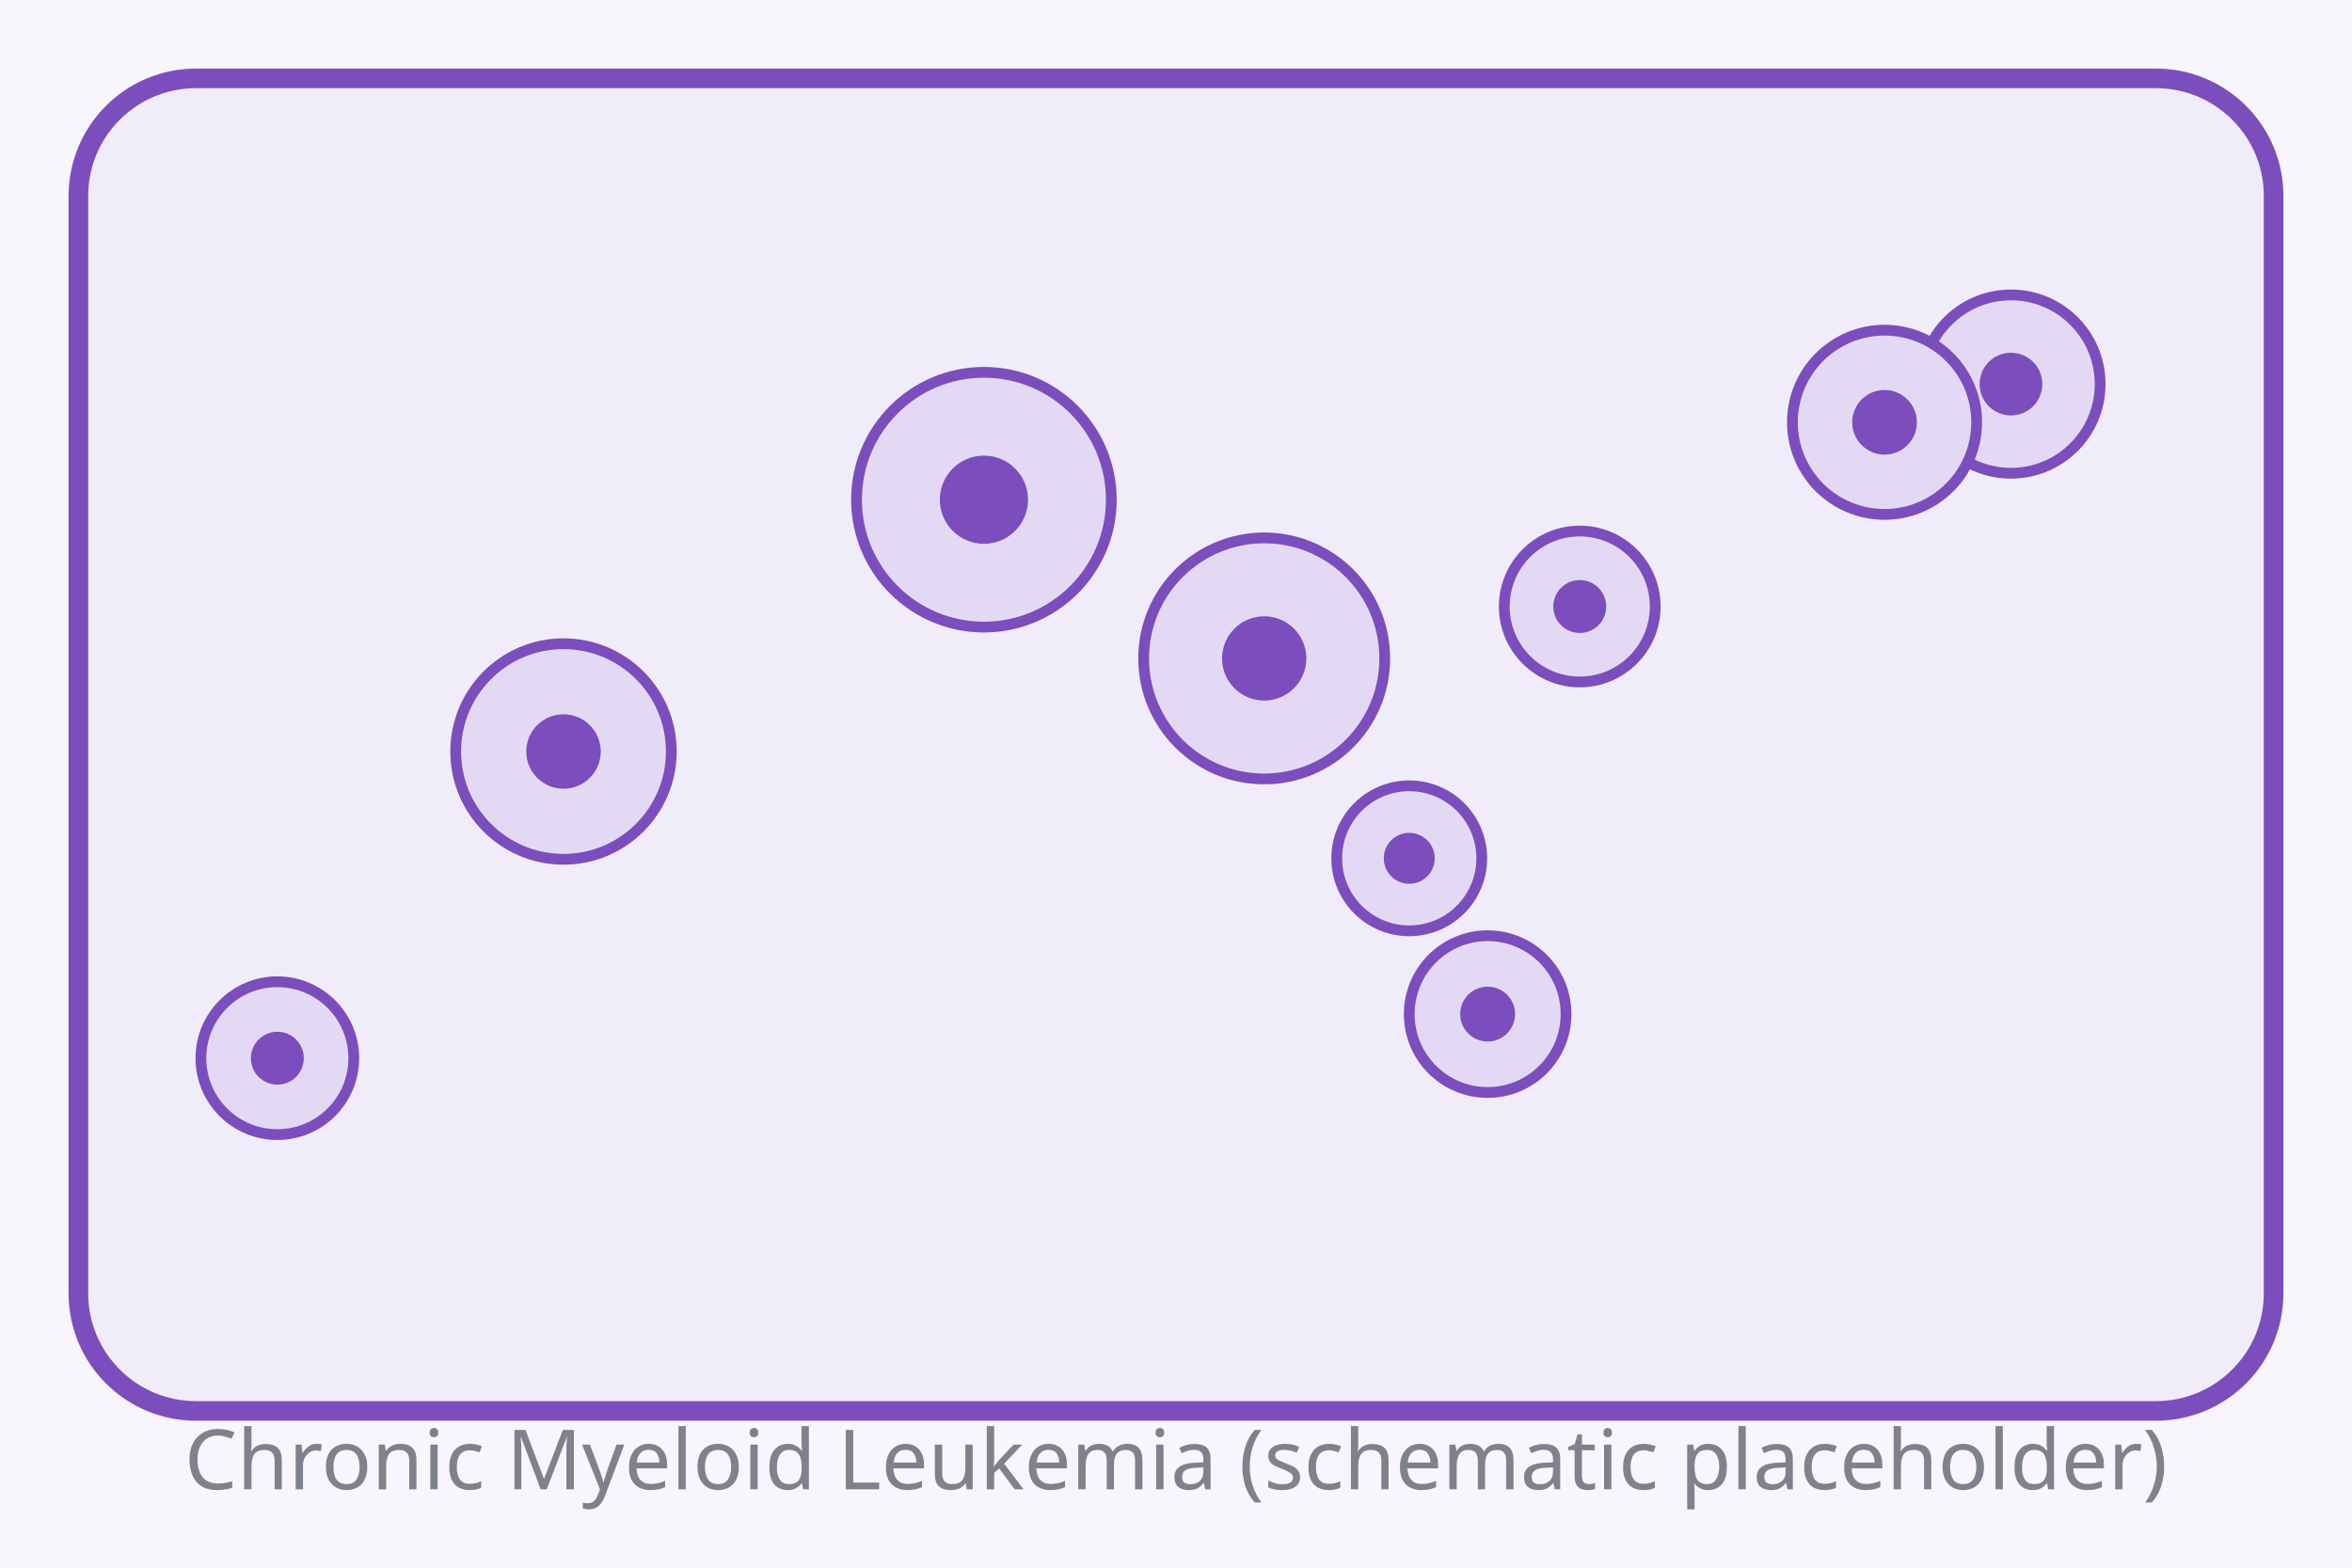
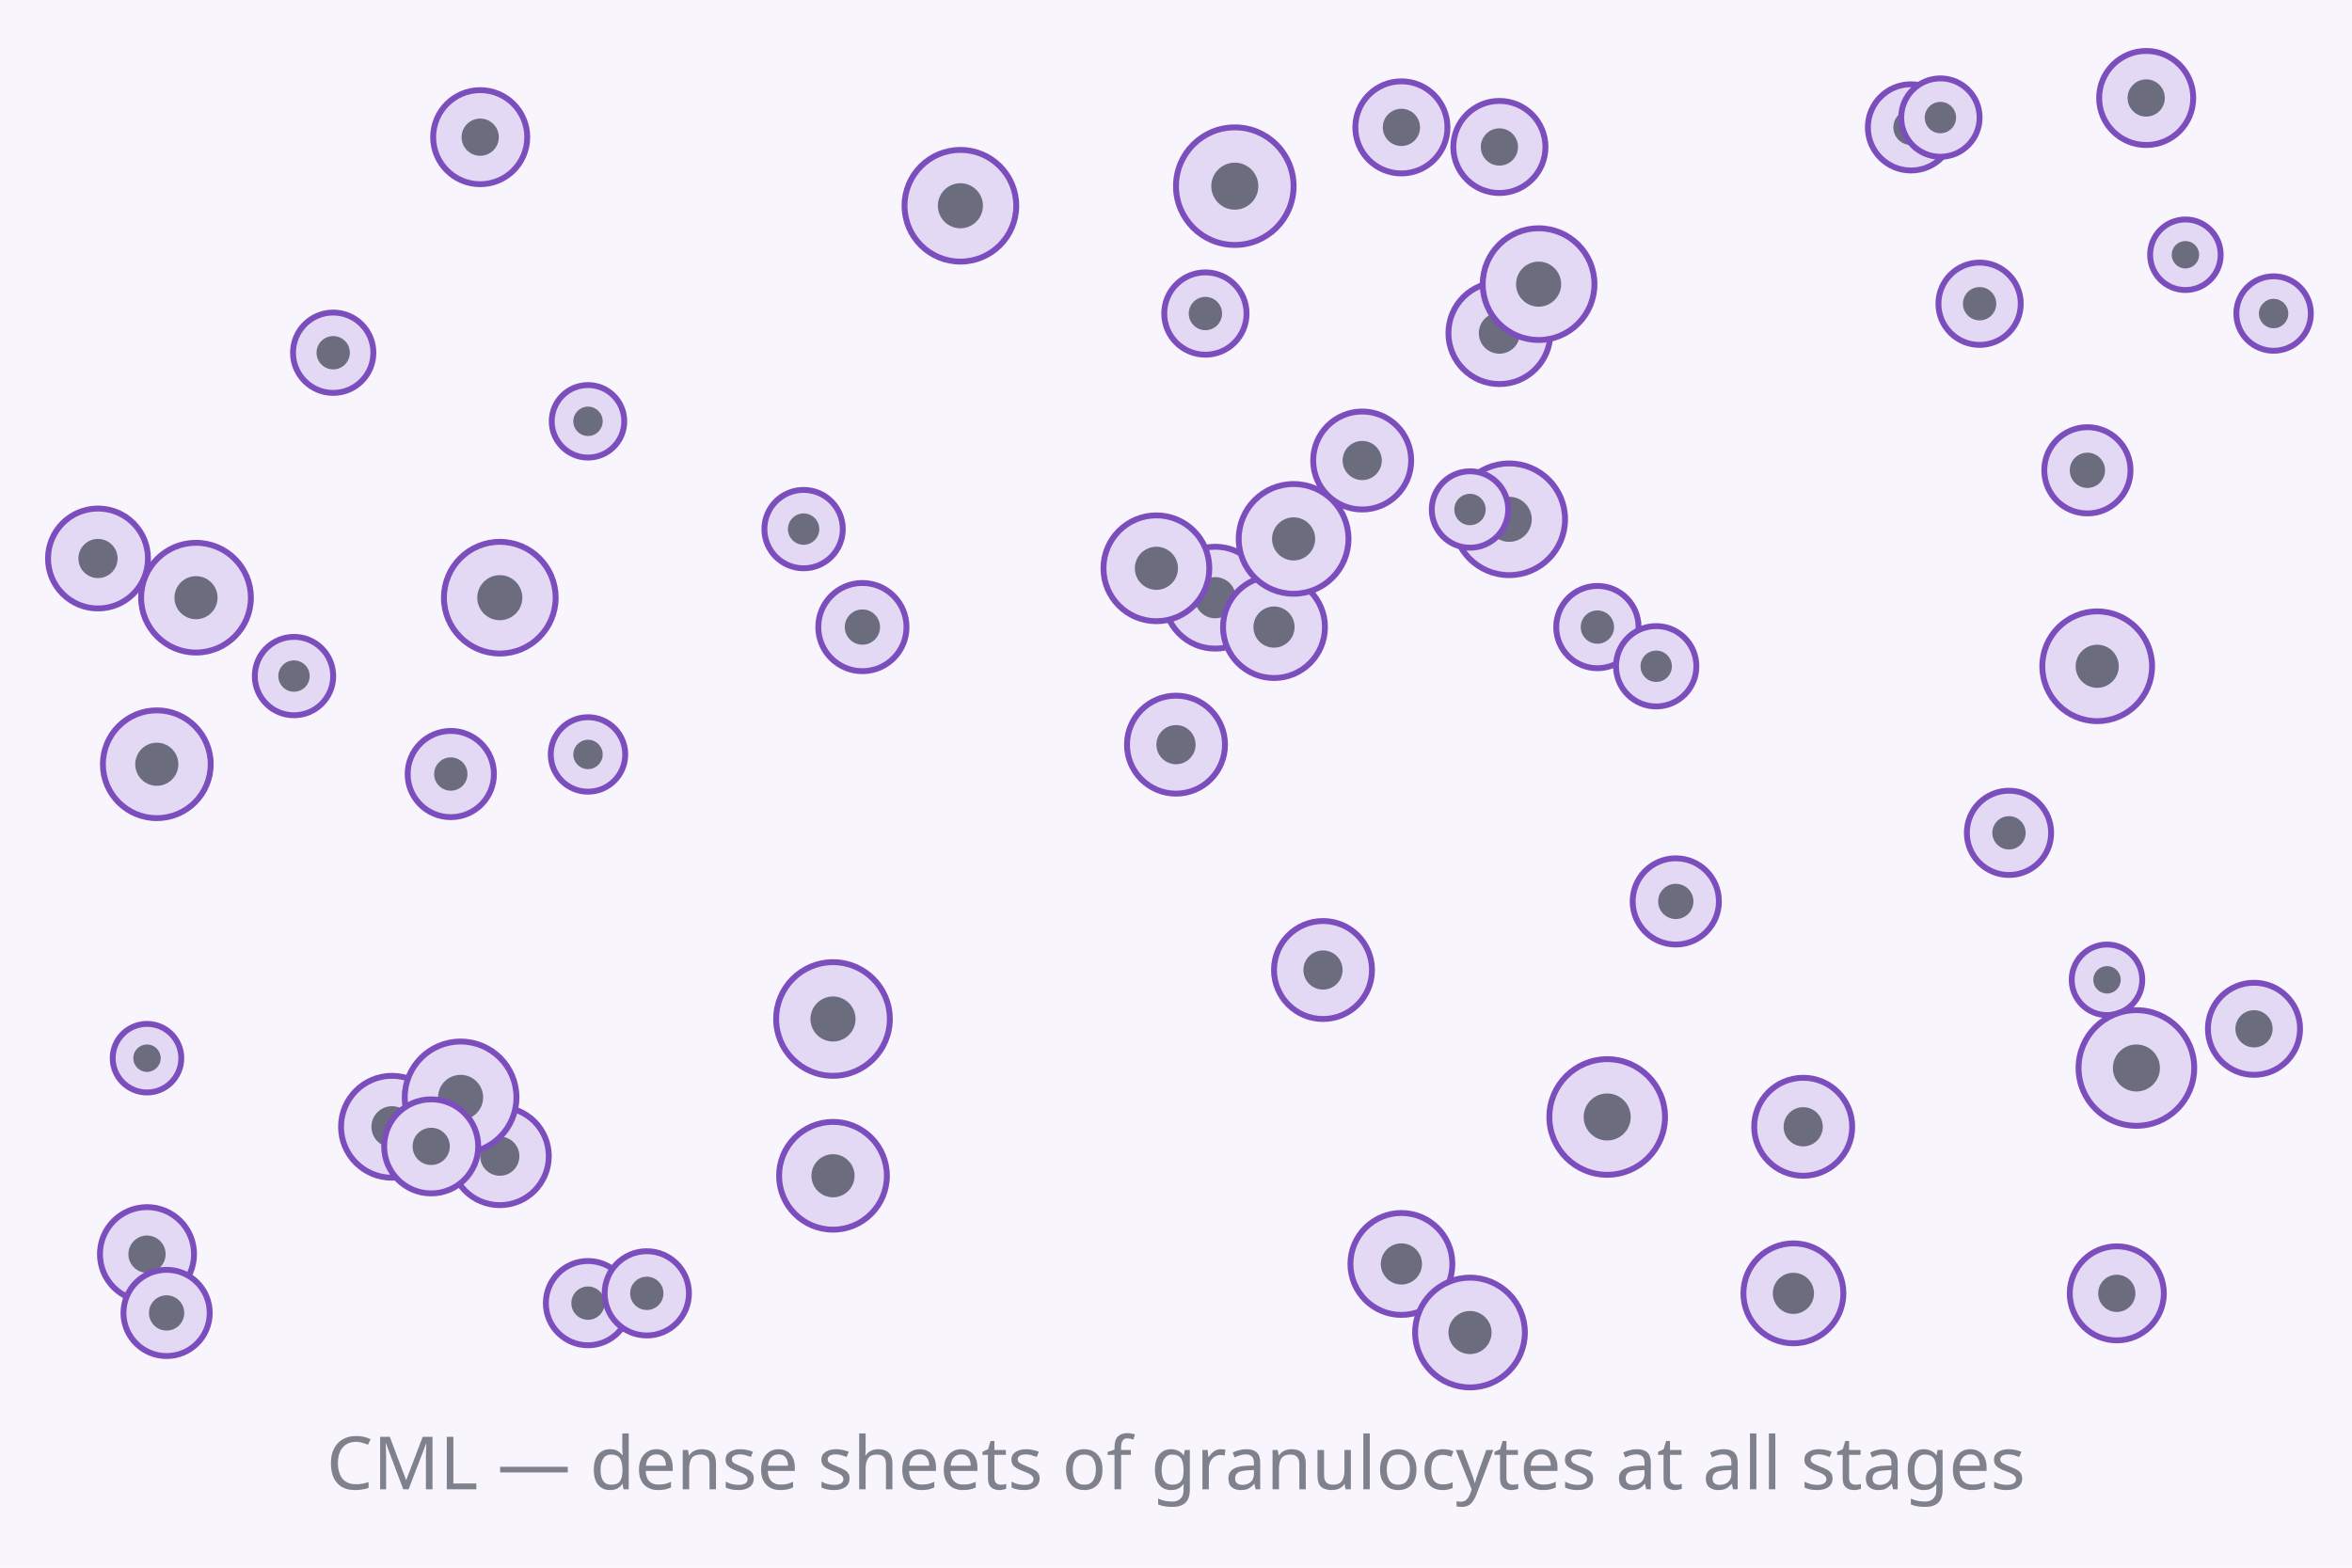
<svg xmlns="http://www.w3.org/2000/svg" viewBox="0 0 240 160" width="240" height="160">
  <rect width="240" height="160" fill="#f8f5fc" />
-   <rect x="8" y="8" width="224" height="136" rx="12" fill="#F1ECFA" stroke="#7C4DBC" stroke-width="2" />
-   <circle cx="205.2" cy="39.2" r="9.1" fill="#E4D9F5" stroke="#7C4DBC" stroke-width="1.1" />
-   <circle cx="205.2" cy="39.2" r="3.2" fill="#7C4DBC" />
-   <circle cx="129.0" cy="67.2" r="12.3" fill="#E4D9F5" stroke="#7C4DBC" stroke-width="1.1" />
-   <circle cx="129.0" cy="67.2" r="4.3" fill="#7C4DBC" />
-   <circle cx="100.4" cy="51.0" r="13.0" fill="#E4D9F5" stroke="#7C4DBC" stroke-width="1.1" />
-   <circle cx="100.4" cy="51.0" r="4.5" fill="#7C4DBC" />
-   <circle cx="151.8" cy="103.5" r="8.0" fill="#E4D9F5" stroke="#7C4DBC" stroke-width="1.1" />
-   <circle cx="151.8" cy="103.5" r="2.8" fill="#7C4DBC" />
-   <circle cx="28.3" cy="108.0" r="7.8" fill="#E4D9F5" stroke="#7C4DBC" stroke-width="1.1" />
-   <circle cx="28.3" cy="108.0" r="2.7" fill="#7C4DBC" />
-   <circle cx="161.2" cy="61.9" r="7.7" fill="#E4D9F5" stroke="#7C4DBC" stroke-width="1.1" />
-   <circle cx="161.2" cy="61.9" r="2.7" fill="#7C4DBC" />
-   <circle cx="57.5" cy="76.7" r="11.0" fill="#E4D9F5" stroke="#7C4DBC" stroke-width="1.1" />
-   <circle cx="57.5" cy="76.7" r="3.8" fill="#7C4DBC" />
-   <circle cx="192.3" cy="43.1" r="9.4" fill="#E4D9F5" stroke="#7C4DBC" stroke-width="1.1" />
-   <circle cx="192.3" cy="43.1" r="3.3" fill="#7C4DBC" />
-   <circle cx="143.8" cy="87.6" r="7.4" fill="#E4D9F5" stroke="#7C4DBC" stroke-width="1.1" />
-   <circle cx="143.8" cy="87.6" r="2.6" fill="#7C4DBC" />
-   <text x="120.0" y="152" font-family="sans-serif" font-size="8.5" fill="#1b2430" text-anchor="middle" opacity="0.55">Chronic Myeloid Leukemia (schematic placeholder)</text>
+   <circle cx="223" cy="26" r="3.6" fill="#E4D9F5" stroke="#7C4DBC" stroke-width="0.6" />
+   <circle cx="223" cy="26" r="1.4" fill="#1b2430" opacity="0.6" />
+   <circle cx="232" cy="32" r="3.8" fill="#E4D9F5" stroke="#7C4DBC" stroke-width="0.6" />
+   <circle cx="232" cy="32" r="1.5" fill="#1b2430" opacity="0.6" />
+   <circle cx="154" cy="53" r="5.7" fill="#E4D9F5" stroke="#7C4DBC" stroke-width="0.6" />
+   <circle cx="154" cy="53" r="2.3" fill="#1b2430" opacity="0.6" />
+   <circle cx="60" cy="133" r="4.3" fill="#E4D9F5" stroke="#7C4DBC" stroke-width="0.6" />
+   <circle cx="60" cy="133" r="1.7" fill="#1b2430" opacity="0.6" />
+   <circle cx="143" cy="129" r="5.2" fill="#E4D9F5" stroke="#7C4DBC" stroke-width="0.6" />
+   <circle cx="143" cy="129" r="2.1" fill="#1b2430" opacity="0.6" />
+   <circle cx="215" cy="100" r="3.6" fill="#E4D9F5" stroke="#7C4DBC" stroke-width="0.6" />
+   <circle cx="215" cy="100" r="1.4" fill="#1b2430" opacity="0.6" />
+   <circle cx="205" cy="85" r="4.3" fill="#E4D9F5" stroke="#7C4DBC" stroke-width="0.6" />
+   <circle cx="205" cy="85" r="1.7" fill="#1b2430" opacity="0.6" />
+   <circle cx="51" cy="118" r="5.0" fill="#E4D9F5" stroke="#7C4DBC" stroke-width="0.6" />
+   <circle cx="51" cy="118" r="2.0" fill="#1b2430" opacity="0.6" />
+   <circle cx="218" cy="109" r="5.9" fill="#E4D9F5" stroke="#7C4DBC" stroke-width="0.6" />
+   <circle cx="218" cy="109" r="2.4" fill="#1b2430" opacity="0.6" />
+   <circle cx="135" cy="99" r="5.0" fill="#E4D9F5" stroke="#7C4DBC" stroke-width="0.6" />
+   <circle cx="135" cy="99" r="2.0" fill="#1b2430" opacity="0.6" />
+   <circle cx="66" cy="132" r="4.3" fill="#E4D9F5" stroke="#7C4DBC" stroke-width="0.6" />
+   <circle cx="66" cy="132" r="1.7" fill="#1b2430" opacity="0.6" />
+   <circle cx="183" cy="132" r="5.1" fill="#E4D9F5" stroke="#7C4DBC" stroke-width="0.6" />
+   <circle cx="183" cy="132" r="2.1" fill="#1b2430" opacity="0.6" />
+   <circle cx="40" cy="115" r="5.2" fill="#E4D9F5" stroke="#7C4DBC" stroke-width="0.6" />
+   <circle cx="40" cy="115" r="2.1" fill="#1b2430" opacity="0.6" />
+   <circle cx="49" cy="14" r="4.8" fill="#E4D9F5" stroke="#7C4DBC" stroke-width="0.6" />
+   <circle cx="49" cy="14" r="1.9" fill="#1b2430" opacity="0.6" />
+   <circle cx="15" cy="128" r="4.8" fill="#E4D9F5" stroke="#7C4DBC" stroke-width="0.6" />
+   <circle cx="15" cy="128" r="1.9" fill="#1b2430" opacity="0.6" />
+   <circle cx="124" cy="61" r="5.2" fill="#E4D9F5" stroke="#7C4DBC" stroke-width="0.6" />
+   <circle cx="124" cy="61" r="2.1" fill="#1b2430" opacity="0.6" />
+   <circle cx="213" cy="48" r="4.4" fill="#E4D9F5" stroke="#7C4DBC" stroke-width="0.6" />
+   <circle cx="213" cy="48" r="1.8" fill="#1b2430" opacity="0.6" />
+   <circle cx="139" cy="47" r="5.0" fill="#E4D9F5" stroke="#7C4DBC" stroke-width="0.6" />
+   <circle cx="139" cy="47" r="2.0" fill="#1b2430" opacity="0.6" />
+   <circle cx="130" cy="64" r="5.2" fill="#E4D9F5" stroke="#7C4DBC" stroke-width="0.6" />
+   <circle cx="130" cy="64" r="2.1" fill="#1b2430" opacity="0.6" />
+   <circle cx="126" cy="19" r="6.0" fill="#E4D9F5" stroke="#7C4DBC" stroke-width="0.6" />
+   <circle cx="126" cy="19" r="2.4" fill="#1b2430" opacity="0.6" />
+   <circle cx="88" cy="64" r="4.5" fill="#E4D9F5" stroke="#7C4DBC" stroke-width="0.6" />
+   <circle cx="88" cy="64" r="1.8" fill="#1b2430" opacity="0.6" />
+   <circle cx="216" cy="132" r="4.8" fill="#E4D9F5" stroke="#7C4DBC" stroke-width="0.6" />
+   <circle cx="216" cy="132" r="1.9" fill="#1b2430" opacity="0.6" />
+   <circle cx="98" cy="21" r="5.7" fill="#E4D9F5" stroke="#7C4DBC" stroke-width="0.6" />
+   <circle cx="98" cy="21" r="2.3" fill="#1b2430" opacity="0.6" />
+   <circle cx="46" cy="79" r="4.4" fill="#E4D9F5" stroke="#7C4DBC" stroke-width="0.6" />
+   <circle cx="46" cy="79" r="1.7" fill="#1b2430" opacity="0.6" />
+   <circle cx="82" cy="54" r="4.0" fill="#E4D9F5" stroke="#7C4DBC" stroke-width="0.6" />
+   <circle cx="82" cy="54" r="1.6" fill="#1b2430" opacity="0.6" />
+   <circle cx="16" cy="78" r="5.5" fill="#E4D9F5" stroke="#7C4DBC" stroke-width="0.6" />
+   <circle cx="16" cy="78" r="2.2" fill="#1b2430" opacity="0.6" />
+   <circle cx="153" cy="34" r="5.2" fill="#E4D9F5" stroke="#7C4DBC" stroke-width="0.6" />
+   <circle cx="153" cy="34" r="2.1" fill="#1b2430" opacity="0.6" />
+   <circle cx="20" cy="61" r="5.6" fill="#E4D9F5" stroke="#7C4DBC" stroke-width="0.6" />
+   <circle cx="20" cy="61" r="2.2" fill="#1b2430" opacity="0.6" />
+   <circle cx="214" cy="68" r="5.6" fill="#E4D9F5" stroke="#7C4DBC" stroke-width="0.6" />
+   <circle cx="214" cy="68" r="2.2" fill="#1b2430" opacity="0.6" />
+   <circle cx="120" cy="76" r="5.0" fill="#E4D9F5" stroke="#7C4DBC" stroke-width="0.6" />
+   <circle cx="120" cy="76" r="2.0" fill="#1b2430" opacity="0.6" />
+   <circle cx="230" cy="105" r="4.7" fill="#E4D9F5" stroke="#7C4DBC" stroke-width="0.6" />
+   <circle cx="230" cy="105" r="1.9" fill="#1b2430" opacity="0.6" />
+   <circle cx="171" cy="92" r="4.4" fill="#E4D9F5" stroke="#7C4DBC" stroke-width="0.6" />
+   <circle cx="171" cy="92" r="1.8" fill="#1b2430" opacity="0.6" />
+   <circle cx="184" cy="115" r="5.0" fill="#E4D9F5" stroke="#7C4DBC" stroke-width="0.6" />
+   <circle cx="184" cy="115" r="2.0" fill="#1b2430" opacity="0.6" />
+   <circle cx="219" cy="10" r="4.8" fill="#E4D9F5" stroke="#7C4DBC" stroke-width="0.6" />
+   <circle cx="219" cy="10" r="1.9" fill="#1b2430" opacity="0.6" />
+   <circle cx="150" cy="52" r="3.9" fill="#E4D9F5" stroke="#7C4DBC" stroke-width="0.6" />
+   <circle cx="150" cy="52" r="1.6" fill="#1b2430" opacity="0.6" />
+   <circle cx="163" cy="64" r="4.2" fill="#E4D9F5" stroke="#7C4DBC" stroke-width="0.6" />
+   <circle cx="163" cy="64" r="1.7" fill="#1b2430" opacity="0.6" />
+   <circle cx="17" cy="134" r="4.4" fill="#E4D9F5" stroke="#7C4DBC" stroke-width="0.6" />
+   <circle cx="17" cy="134" r="1.8" fill="#1b2430" opacity="0.6" />
+   <circle cx="34" cy="36" r="4.1" fill="#E4D9F5" stroke="#7C4DBC" stroke-width="0.6" />
+   <circle cx="34" cy="36" r="1.7" fill="#1b2430" opacity="0.6" />
+   <circle cx="202" cy="31" r="4.2" fill="#E4D9F5" stroke="#7C4DBC" stroke-width="0.6" />
+   <circle cx="202" cy="31" r="1.7" fill="#1b2430" opacity="0.6" />
+   <circle cx="30" cy="69" r="4.0" fill="#E4D9F5" stroke="#7C4DBC" stroke-width="0.6" />
+   <circle cx="30" cy="69" r="1.6" fill="#1b2430" opacity="0.6" />
+   <circle cx="85" cy="104" r="5.8" fill="#E4D9F5" stroke="#7C4DBC" stroke-width="0.6" />
+   <circle cx="85" cy="104" r="2.3" fill="#1b2430" opacity="0.6" />
+   <circle cx="195" cy="13" r="4.4" fill="#E4D9F5" stroke="#7C4DBC" stroke-width="0.6" />
+   <circle cx="195" cy="13" r="1.8" fill="#1b2430" opacity="0.6" />
+   <circle cx="198" cy="12" r="4.0" fill="#E4D9F5" stroke="#7C4DBC" stroke-width="0.6" />
+   <circle cx="198" cy="12" r="1.6" fill="#1b2430" opacity="0.6" />
+   <circle cx="118" cy="58" r="5.4" fill="#E4D9F5" stroke="#7C4DBC" stroke-width="0.6" />
+   <circle cx="118" cy="58" r="2.2" fill="#1b2430" opacity="0.6" />
+   <circle cx="169" cy="68" r="4.1" fill="#E4D9F5" stroke="#7C4DBC" stroke-width="0.6" />
+   <circle cx="169" cy="68" r="1.6" fill="#1b2430" opacity="0.6" />
+   <circle cx="60" cy="43" r="3.7" fill="#E4D9F5" stroke="#7C4DBC" stroke-width="0.6" />
+   <circle cx="60" cy="43" r="1.5" fill="#1b2430" opacity="0.6" />
+   <circle cx="157" cy="29" r="5.7" fill="#E4D9F5" stroke="#7C4DBC" stroke-width="0.6" />
+   <circle cx="157" cy="29" r="2.3" fill="#1b2430" opacity="0.6" />
+   <circle cx="153" cy="15" r="4.7" fill="#E4D9F5" stroke="#7C4DBC" stroke-width="0.6" />
+   <circle cx="153" cy="15" r="1.9" fill="#1b2430" opacity="0.6" />
+   <circle cx="143" cy="13" r="4.7" fill="#E4D9F5" stroke="#7C4DBC" stroke-width="0.6" />
+   <circle cx="143" cy="13" r="1.9" fill="#1b2430" opacity="0.6" />
+   <circle cx="15" cy="108" r="3.5" fill="#E4D9F5" stroke="#7C4DBC" stroke-width="0.6" />
+   <circle cx="15" cy="108" r="1.4" fill="#1b2430" opacity="0.6" />
+   <circle cx="150" cy="136" r="5.6" fill="#E4D9F5" stroke="#7C4DBC" stroke-width="0.6" />
+   <circle cx="150" cy="136" r="2.2" fill="#1b2430" opacity="0.6" />
+   <circle cx="60" cy="77" r="3.8" fill="#E4D9F5" stroke="#7C4DBC" stroke-width="0.6" />
+   <circle cx="60" cy="77" r="1.5" fill="#1b2430" opacity="0.6" />
+   <circle cx="85" cy="120" r="5.5" fill="#E4D9F5" stroke="#7C4DBC" stroke-width="0.6" />
+   <circle cx="85" cy="120" r="2.2" fill="#1b2430" opacity="0.6" />
+   <circle cx="10" cy="57" r="5.1" fill="#E4D9F5" stroke="#7C4DBC" stroke-width="0.6" />
+   <circle cx="10" cy="57" r="2.0" fill="#1b2430" opacity="0.6" />
+   <circle cx="47" cy="112" r="5.7" fill="#E4D9F5" stroke="#7C4DBC" stroke-width="0.6" />
+   <circle cx="47" cy="112" r="2.3" fill="#1b2430" opacity="0.6" />
+   <circle cx="132" cy="55" r="5.6" fill="#E4D9F5" stroke="#7C4DBC" stroke-width="0.6" />
+   <circle cx="132" cy="55" r="2.2" fill="#1b2430" opacity="0.6" />
+   <circle cx="123" cy="32" r="4.2" fill="#E4D9F5" stroke="#7C4DBC" stroke-width="0.6" />
+   <circle cx="123" cy="32" r="1.7" fill="#1b2430" opacity="0.6" />
+   <circle cx="44" cy="117" r="4.8" fill="#E4D9F5" stroke="#7C4DBC" stroke-width="0.6" />
+   <circle cx="44" cy="117" r="1.9" fill="#1b2430" opacity="0.6" />
+   <circle cx="164" cy="114" r="5.9" fill="#E4D9F5" stroke="#7C4DBC" stroke-width="0.6" />
+   <circle cx="164" cy="114" r="2.4" fill="#1b2430" opacity="0.6" />
+   <circle cx="51" cy="61" r="5.7" fill="#E4D9F5" stroke="#7C4DBC" stroke-width="0.6" />
+   <circle cx="51" cy="61" r="2.3" fill="#1b2430" opacity="0.6" />
+   <text x="120.0" y="152" font-family="sans-serif" font-size="7.5" fill="#1b2430" text-anchor="middle" opacity="0.55">CML — dense sheets of granulocytes at all stages</text>
</svg>
